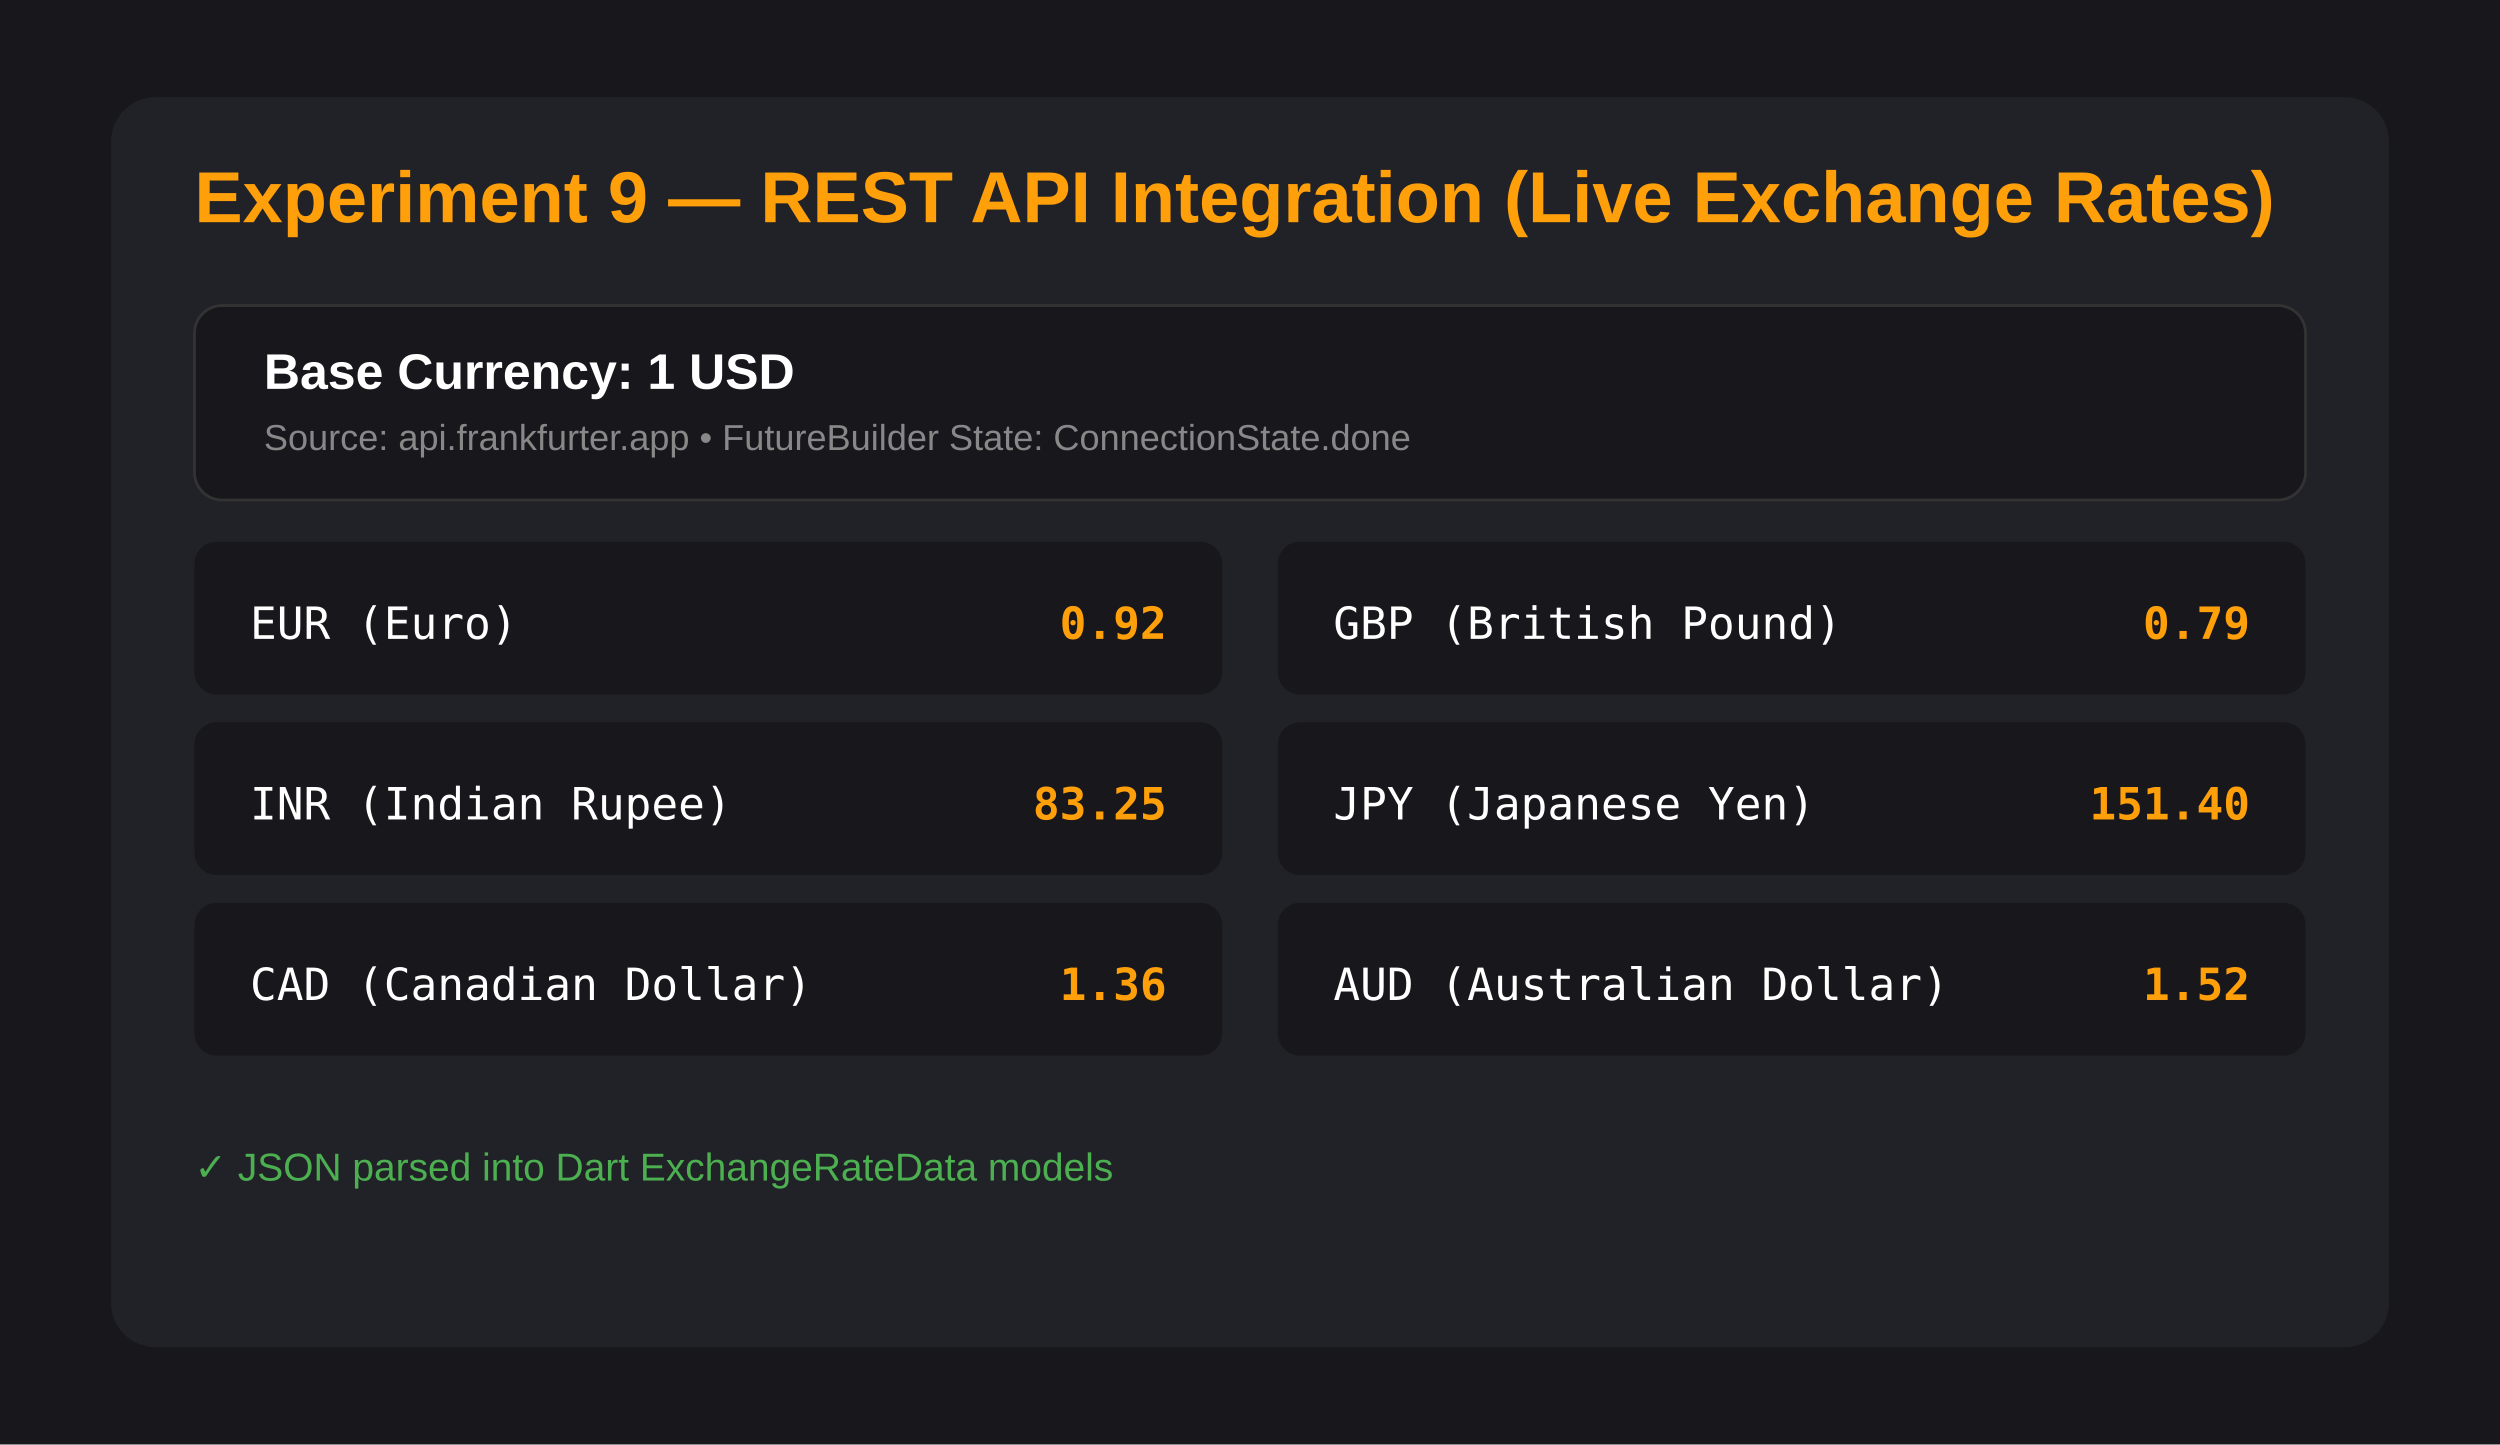
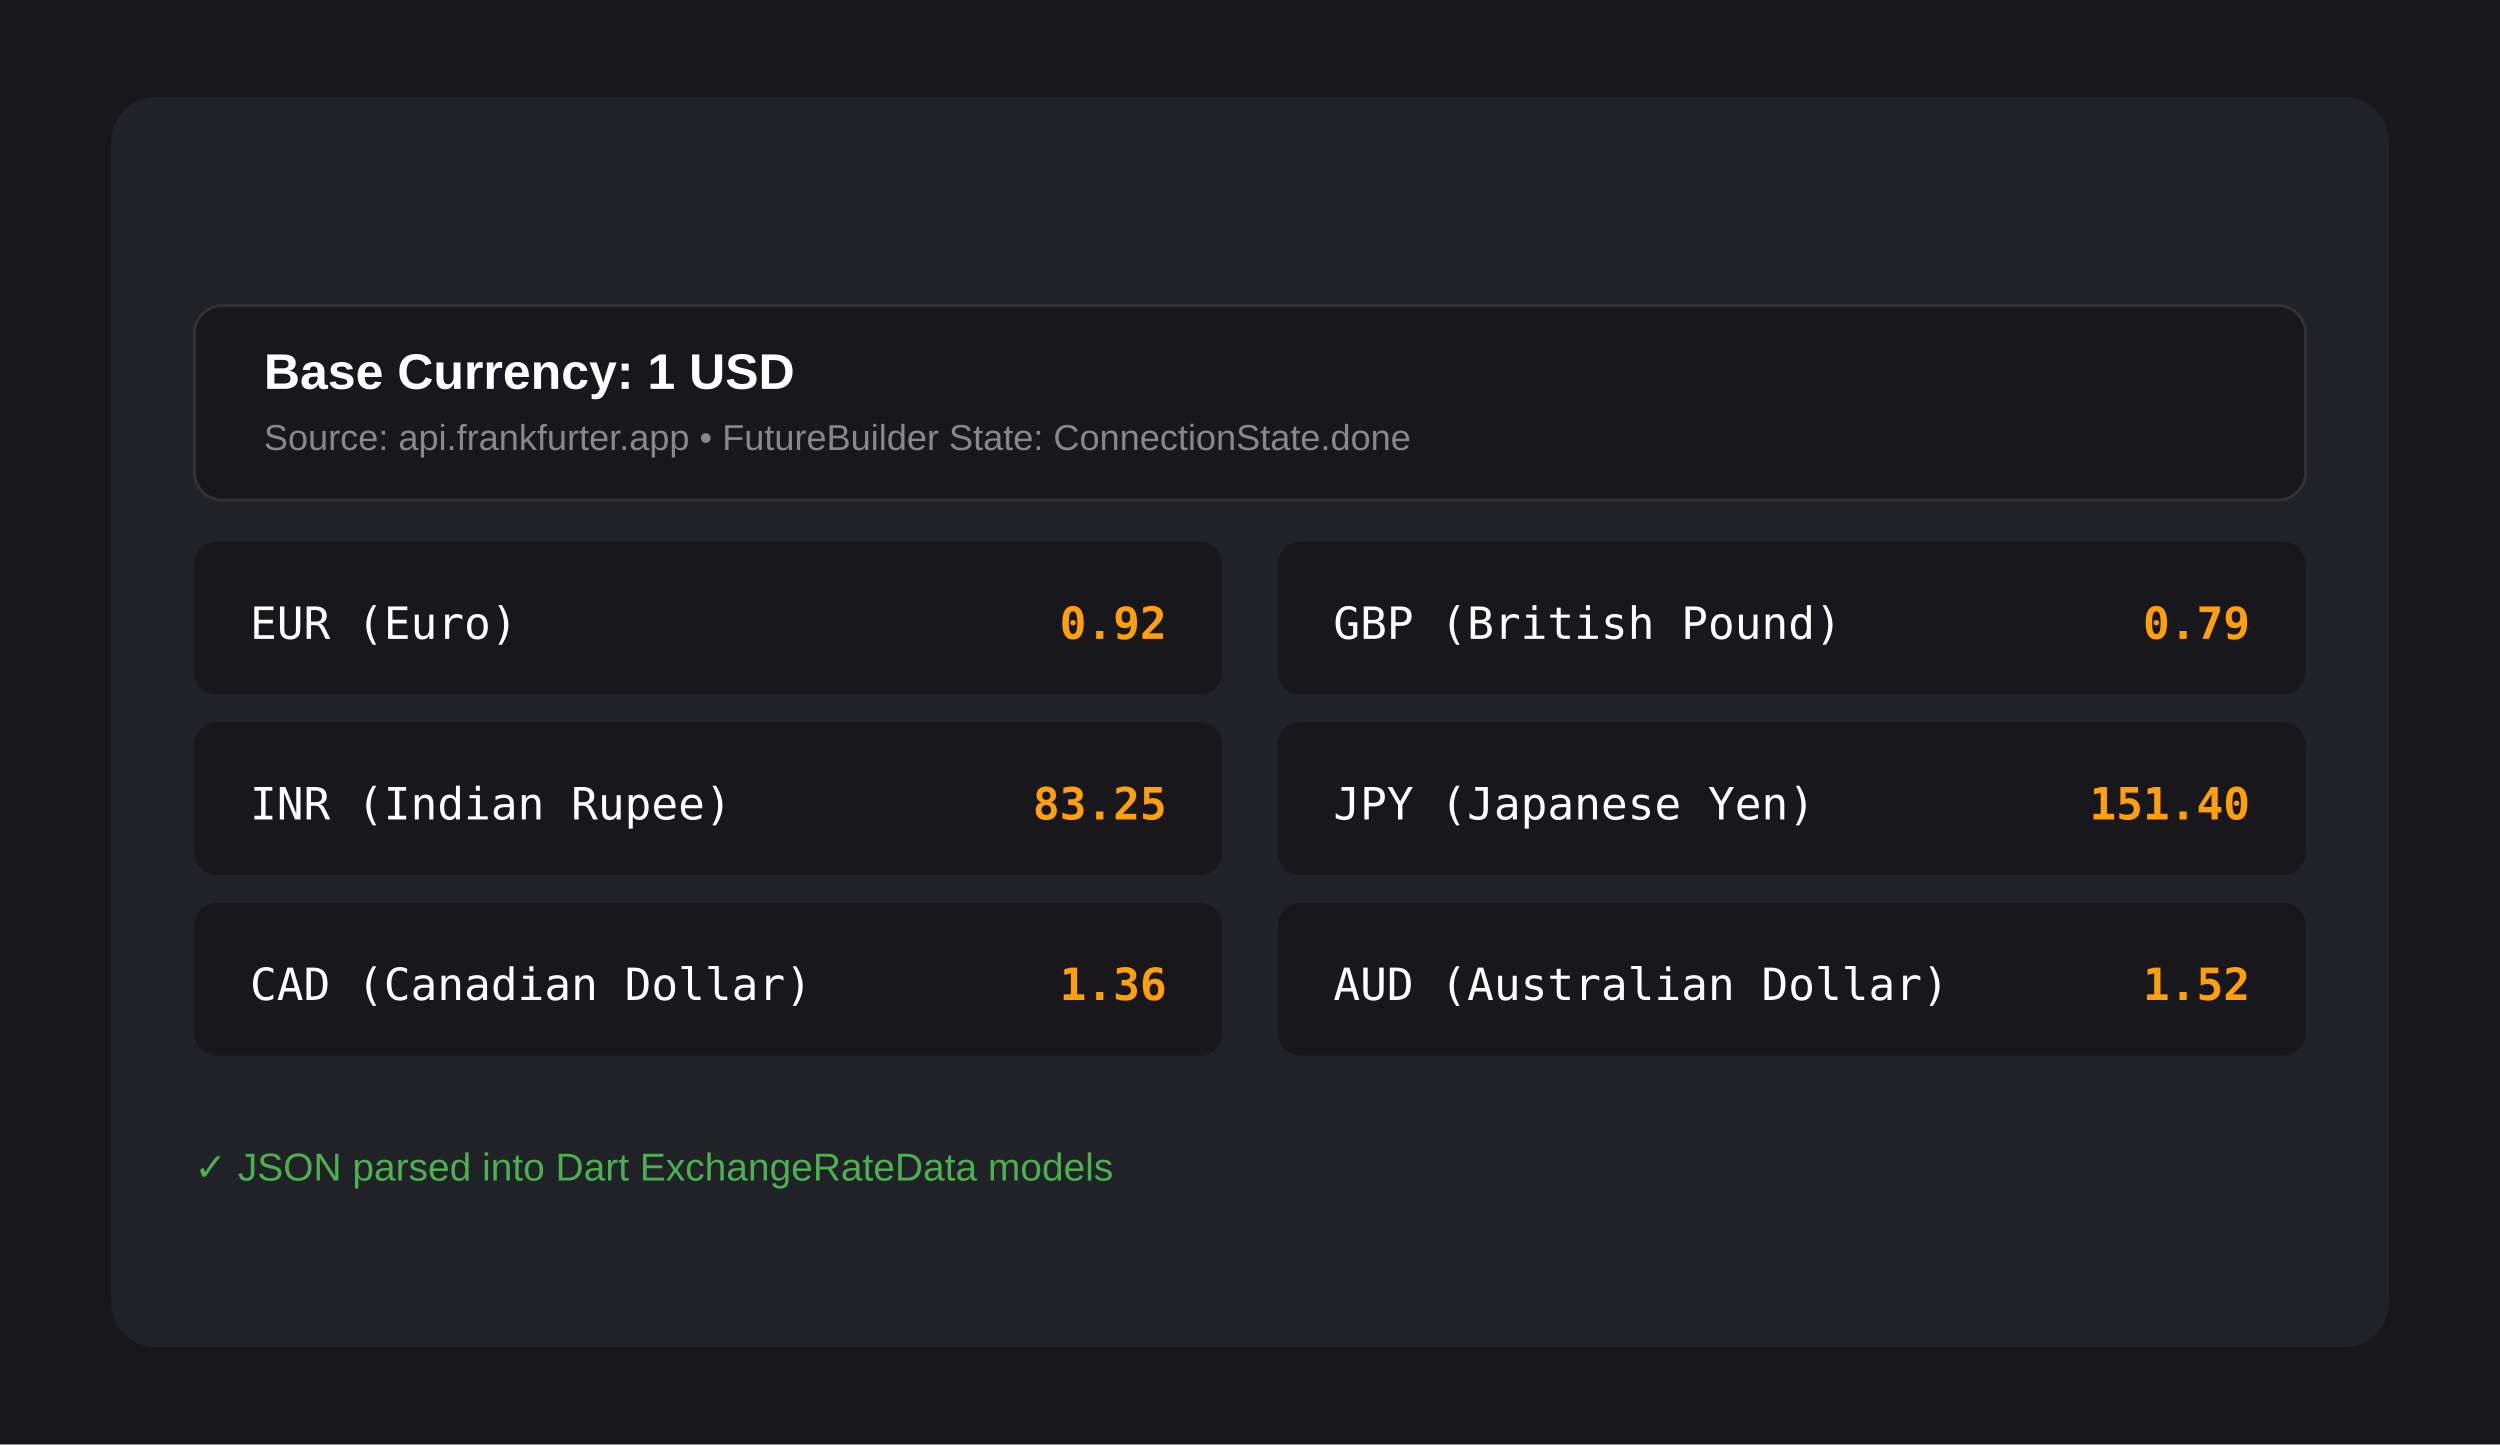
<svg xmlns="http://www.w3.org/2000/svg" width="900" height="520" viewBox="0 0 900 520">
  <rect width="900" height="520" fill="#17171c" />
  <rect x="40" y="35" width="820" height="450" rx="16" fill="#212227" />
-   <text x="70" y="80" fill="#ff9f0a" font-family="Arial, sans-serif" font-size="26" font-weight="bold">Experiment 9 — REST API Integration (Live Exchange Rates)</text>
  <rect x="70" y="110" width="760" height="70" rx="10" fill="#17171c" stroke="#333" />
  <text x="95" y="140" fill="#fff" font-family="Arial" font-size="18" font-weight="bold">Base Currency: 1 USD</text>
  <text x="95" y="162" fill="#888" font-family="Arial" font-size="13">Source: api.frankfurter.app • FutureBuilder State: ConnectionState.done</text>
  <g font-family="Consolas, monospace" font-size="16">
    <rect x="70" y="195" width="370" height="55" rx="8" fill="#17171c" />
    <text x="90" y="230" fill="#fff">EUR (Euro)</text>
    <text x="420" y="230" fill="#ff9f0a" font-weight="bold" text-anchor="end">0.92</text>
    <rect x="460" y="195" width="370" height="55" rx="8" fill="#17171c" />
    <text x="480" y="230" fill="#fff">GBP (British Pound)</text>
    <text x="810" y="230" fill="#ff9f0a" font-weight="bold" text-anchor="end">0.79</text>
    <rect x="70" y="260" width="370" height="55" rx="8" fill="#17171c" />
    <text x="90" y="295" fill="#fff">INR (Indian Rupee)</text>
    <text x="420" y="295" fill="#ff9f0a" font-weight="bold" text-anchor="end">83.25</text>
    <rect x="460" y="260" width="370" height="55" rx="8" fill="#17171c" />
    <text x="480" y="295" fill="#fff">JPY (Japanese Yen)</text>
    <text x="810" y="295" fill="#ff9f0a" font-weight="bold" text-anchor="end">151.40</text>
    <rect x="70" y="325" width="370" height="55" rx="8" fill="#17171c" />
    <text x="90" y="360" fill="#fff">CAD (Canadian Dollar)</text>
    <text x="420" y="360" fill="#ff9f0a" font-weight="bold" text-anchor="end">1.36</text>
    <rect x="460" y="325" width="370" height="55" rx="8" fill="#17171c" />
    <text x="480" y="360" fill="#fff">AUD (Australian Dollar)</text>
    <text x="810" y="360" fill="#ff9f0a" font-weight="bold" text-anchor="end">1.52</text>
  </g>
  <text x="70" y="425" fill="#4caf50" font-family="Arial" font-size="14">✓ JSON parsed into Dart ExchangeRateData models</text>
</svg>
